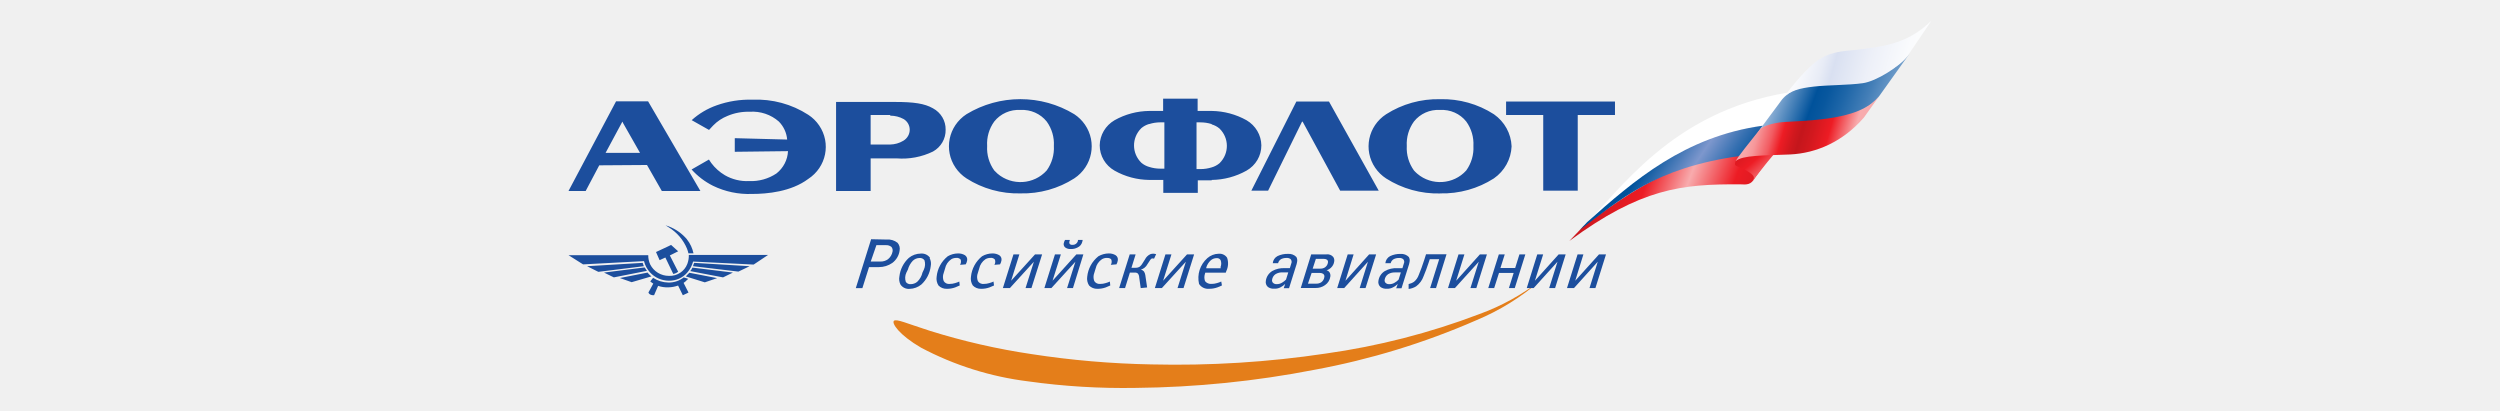
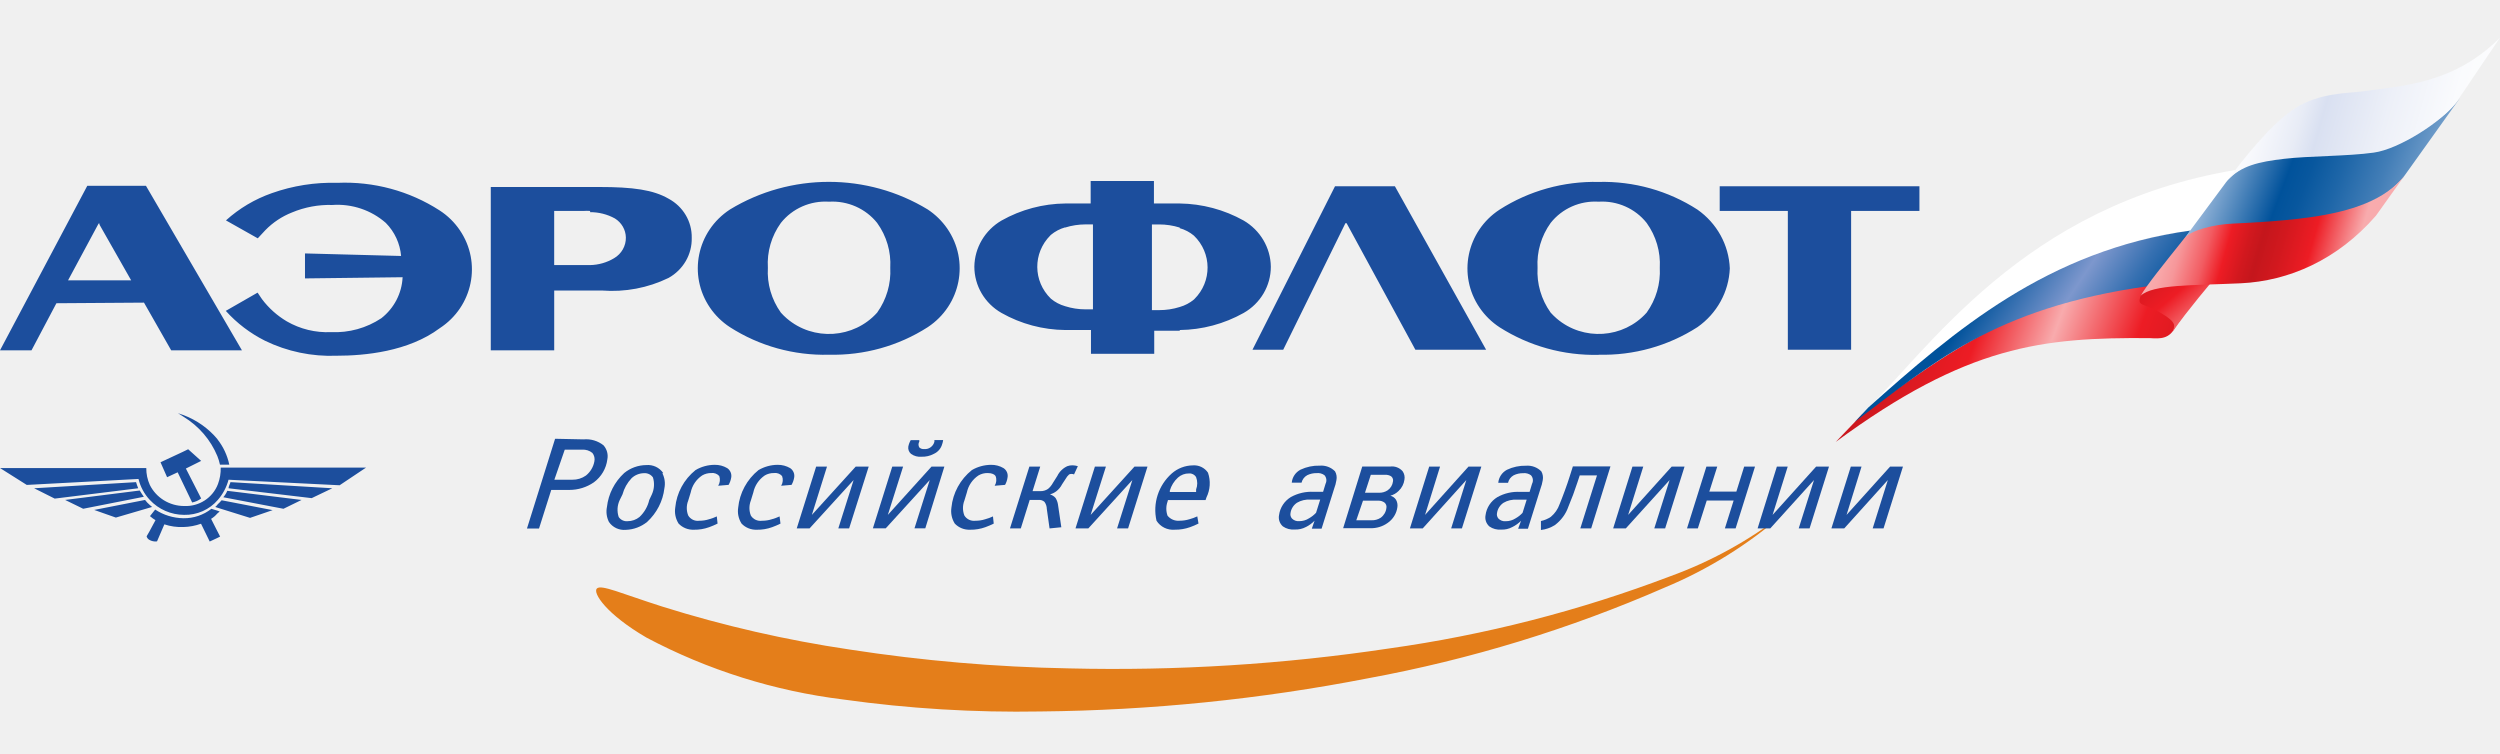
- <svg xmlns="http://www.w3.org/2000/svg" width="365" height="60" viewBox="0 0 365 60" fill="none">
+ <svg xmlns="http://www.w3.org/2000/svg" width="199" height="60" viewBox="0 0 199 60" fill="none">
  <g clip-path="url(#clip0_4088_2916)">
-     <path d="M150.643 51.704C156.421 52.595 162.253 53.097 168.101 53.204C176.615 53.411 185.132 52.881 193.551 51.62C201.215 50.546 208.731 48.617 215.949 45.871C219.192 44.696 222.228 43.024 224.939 40.918C222.14 43.36 218.95 45.341 215.499 46.775C207.949 50.071 200.033 52.494 191.91 53.99C183.32 55.662 174.587 56.547 165.828 56.633C160.576 56.727 155.324 56.408 150.122 55.68C144.641 55.004 139.335 53.337 134.476 50.762C131.241 48.881 130.171 47.191 130.51 46.846C130.85 46.5 132.469 47.25 135.728 48.287C140.598 49.814 145.587 50.956 150.643 51.704Z" fill="#E47E1A" />
-     <path fill-rule="evenodd" clip-rule="evenodd" d="M185.143 27.841L190.094 17.768H190.19L195.665 27.841H201.296L194.035 14.828H189.266L182.696 27.841H185.143ZM107.272 22.162L115.047 22.067C114.99 23.343 114.374 24.532 113.356 25.33C112.18 26.113 110.775 26.503 109.354 26.437C108.118 26.494 106.892 26.195 105.827 25.579C105.058 25.123 104.39 24.525 103.857 23.816L103.504 23.293L100.973 24.745C101.852 25.724 102.913 26.532 104.1 27.126C105.865 27.984 107.823 28.393 109.792 28.316C112.018 28.316 115.499 27.995 118.003 26.125C120.647 24.399 121.362 20.903 119.597 18.316C119.177 17.697 118.635 17.167 118.003 16.756C115.593 15.198 112.738 14.428 109.853 14.553C108.075 14.503 106.305 14.782 104.635 15.376C103.282 15.851 102.041 16.588 100.986 17.543L103.518 18.971L104.127 18.316C104.723 17.706 105.444 17.227 106.242 16.912C107.256 16.487 108.351 16.283 109.453 16.316C111.011 16.206 112.549 16.723 113.711 17.744C114.415 18.456 114.844 19.387 114.927 20.375L107.277 20.173V22.162H107.272ZM210.253 16.054C211.735 15.964 213.165 16.597 214.073 17.744C214.822 18.784 215.191 20.043 215.119 21.315C215.188 22.587 214.819 23.845 214.073 24.886C212.23 26.95 209.024 27.161 206.915 25.357C206.744 25.209 206.583 25.053 206.433 24.886C205.687 23.843 205.319 22.587 205.389 21.315C205.316 20.043 205.685 18.784 206.433 17.744C207.342 16.595 208.772 15.961 210.253 16.054ZM210.253 28.235C213.041 28.307 215.782 27.541 218.114 26.043C219.667 24.958 220.618 23.231 220.693 21.363C220.618 19.497 219.667 17.77 218.114 16.683C215.785 15.18 213.041 14.412 210.253 14.481C207.459 14.419 204.709 15.187 202.371 16.683C199.727 18.408 199.014 21.907 200.777 24.494C201.198 25.112 201.74 25.643 202.371 26.054C204.712 27.546 207.461 28.312 210.253 28.246M167.784 18.113C168.306 17.948 168.852 17.865 169.403 17.862H169.999V24.624H169.403C168.854 24.624 168.308 24.54 167.784 24.373C167.368 24.256 166.981 24.052 166.653 23.777C165.219 22.391 165.203 20.131 166.619 18.727C166.631 18.716 166.642 18.705 166.653 18.694C166.984 18.419 167.368 18.217 167.784 18.098M176.907 26.27C178.693 26.25 180.444 25.781 181.993 24.912C183.338 24.149 184.163 22.743 184.158 21.222C184.138 19.715 183.317 18.327 181.993 17.554C180.444 16.688 178.693 16.221 176.907 16.197H174.853V14.41H169.816V16.197H167.809C166.024 16.214 164.272 16.681 162.723 17.554C161.401 18.327 160.581 19.715 160.558 21.222C160.558 22.743 161.381 24.149 162.723 24.912C164.27 25.788 166.021 26.254 167.809 26.27H169.841V28.162H174.877V26.329H176.91M176.907 18.162C177.323 18.278 177.71 18.483 178.038 18.758C179.472 20.144 179.486 22.406 178.07 23.81C178.059 23.821 178.05 23.83 178.038 23.841C177.708 24.116 177.323 24.318 176.907 24.437C176.377 24.604 175.822 24.688 175.264 24.686H174.693V17.865H175.264C175.822 17.865 176.374 17.948 176.907 18.115M149 16.054C150.479 15.97 151.907 16.602 152.82 17.744C153.571 18.784 153.939 20.043 153.865 21.315C153.935 22.587 153.566 23.845 152.82 24.886C150.963 26.956 147.743 27.163 145.627 25.346C145.461 25.203 145.304 25.049 145.158 24.886C144.411 23.843 144.047 22.584 144.123 21.315C144.042 20.043 144.409 18.784 145.158 17.744C146.07 16.595 147.505 15.961 148.989 16.054M148.989 28.235C151.774 28.303 154.517 27.539 156.848 26.043C159.492 24.294 160.185 20.778 158.398 18.19C157.984 17.592 157.458 17.077 156.848 16.674C152.028 13.743 145.926 13.743 141.106 16.674C138.462 18.401 137.75 21.898 139.512 24.485C139.933 25.104 140.474 25.632 141.106 26.045C143.444 27.544 146.194 28.307 148.989 28.237M129.973 23.125H130.91C132.738 23.268 134.57 22.923 136.214 22.124C137.383 21.475 138.094 20.25 138.062 18.934C138.089 17.638 137.376 16.434 136.214 15.814C134.998 15.112 133.404 14.885 130.69 14.885H122.066V27.887H127.115V23.125H129.975H129.973ZM129.973 16.888C130.663 16.886 131.342 17.057 131.942 17.387C132.475 17.715 132.806 18.283 132.819 18.899C132.833 19.574 132.475 20.206 131.882 20.553C131.302 20.901 130.638 21.09 129.959 21.101H127.113V16.791H129.449C129.622 16.778 129.797 16.778 129.973 16.791V16.886V16.888ZM90.923 17.887L93.441 22.316H88.416L90.849 17.792H90.921V17.887H90.923ZM94.462 24.089L96.627 27.887H102.259L94.619 14.791H89.947L83 27.887H85.507L87.49 24.138L94.462 24.089ZM219.888 16.791H225.312V27.841H230.349V16.791H235.787V14.826H219.888V16.791ZM89.621 40.497L88.184 39.795L94.122 39.045C94.232 39.223 94.329 39.379 94.45 39.544L89.621 40.497ZM105.568 40.497L107.005 39.795L101.092 39.069C101.015 39.256 100.907 39.428 100.775 39.581L105.568 40.499V40.497ZM104.705 40.605L102.904 41.223L100.35 40.426L100.132 40.356C100.215 40.285 100.289 40.206 100.35 40.118C100.46 40.035 100.545 39.916 100.642 39.821L104.705 40.607V40.605ZM109.451 38.866L107.81 39.652L101.191 38.866C101.191 38.712 101.301 38.545 101.348 38.378L109.451 38.866ZM110.033 38.627L112.137 37.221H100.568C100.581 37.667 100.507 38.112 100.35 38.53C99.938 39.623 98.85 40.332 97.661 40.279C96.496 40.277 95.435 39.626 94.925 38.6C94.734 38.175 94.639 37.718 94.644 37.256H83.002L85.131 38.6L94.025 38.125C94.174 38.748 94.484 39.322 94.925 39.793C95.624 40.545 96.611 40.977 97.65 40.983C98.684 41.007 99.675 40.569 100.339 39.793C100.745 39.328 101.036 38.778 101.191 38.186L110.035 38.627H110.033ZM100.303 42.283L100.521 42.712L100.303 42.82L99.693 43.106L99.001 41.689C98.551 41.85 98.079 41.94 97.602 41.951C97.085 41.973 96.57 41.901 96.083 41.738L95.498 43.095C95.282 43.124 95.062 43.078 94.877 42.965C94.774 42.906 94.7 42.807 94.671 42.691L94.877 42.334L95.377 41.406C95.219 41.313 95.073 41.205 94.938 41.084L95.352 40.561C96.017 41.001 96.8 41.24 97.602 41.252C98.412 41.263 99.199 40.996 99.828 40.501L100.291 40.644L100.487 40.715L100.291 40.882C100.154 41.047 99.99 41.188 99.803 41.3L100.303 42.288V42.283ZM100.303 34.961C100.773 35.555 101.096 36.248 101.251 36.985H100.509C100.46 36.754 100.39 36.528 100.303 36.307C99.767 35.011 98.826 33.916 97.614 33.176C97.456 33.082 97.321 32.974 97.164 32.89L97.614 33.044C98.661 33.443 99.588 34.098 100.303 34.95V34.963V34.961ZM98.295 39.997C98.556 39.947 98.803 39.837 99.012 39.676L97.796 37.295L99.012 36.688L97.978 35.76L97.564 35.962L95.777 36.796L96.301 37.986L97.142 37.595L98.297 39.999L98.295 39.997ZM95.107 40.354L94.9 40.175C94.767 40.063 94.648 39.934 94.547 39.795L90.496 40.591L92.222 41.199L95.105 40.354H95.107ZM94.001 38.866C93.936 38.706 93.879 38.543 93.83 38.378L85.716 38.866L87.357 39.689L94.001 38.866ZM131.043 35.449C130.596 35.093 130.025 34.921 129.449 34.974L127.185 34.926L124.946 42.07H125.906L126.879 38.998H128.327C129.024 38.998 129.705 38.785 130.274 38.391C130.868 37.951 131.254 37.293 131.344 36.569C131.425 36.171 131.313 35.757 131.041 35.449H131.043ZM128.561 38.186H127.127L127.954 35.793H129.328C129.629 35.771 129.926 35.865 130.155 36.054C130.306 36.248 130.364 36.495 130.312 36.732C130.231 37.17 129.995 37.568 129.642 37.852C129.328 38.074 128.948 38.193 128.559 38.186H128.561ZM135.886 38.866C135.969 38.464 135.913 38.044 135.728 37.676L135.789 37.652C135.492 37.214 134.973 36.972 134.438 37.02C133.797 37.027 133.179 37.249 132.687 37.652C131.915 38.365 131.427 39.322 131.313 40.354C131.23 40.756 131.286 41.177 131.47 41.544C131.765 41.984 132.286 42.226 132.821 42.176C133.44 42.154 134.035 41.931 134.512 41.544C135.279 40.838 135.767 39.889 135.886 38.866ZM134.973 37.997C135.112 38.444 135.083 38.928 134.888 39.355L134.681 39.795C134.564 40.312 134.294 40.785 133.903 41.153C133.64 41.366 133.309 41.485 132.965 41.487C132.682 41.516 132.405 41.386 132.248 41.153C132.1 40.706 132.129 40.22 132.333 39.795L132.552 39.355C132.68 38.875 132.927 38.433 133.269 38.07C133.532 37.817 133.885 37.672 134.254 37.665C134.537 37.643 134.811 37.768 134.971 37.999L134.973 37.997Z" fill="#1C4E9D" />
-     <path d="M140.119 41.678C139.901 41.786 139.678 41.881 139.449 41.964C139.06 42.105 138.646 42.173 138.233 42.167C137.774 42.184 137.329 42.006 137.016 41.678C136.776 41.297 136.681 40.846 136.749 40.404C136.859 39.236 137.441 38.16 138.368 37.416C138.826 37.146 139.352 37.002 139.887 37C140.238 36.994 140.584 37.084 140.886 37.262C141.135 37.432 141.261 37.731 141.203 38.023C141.169 38.226 141.099 38.42 140.996 38.596L140.168 38.666C140.312 38.433 140.344 38.149 140.254 37.892C140.092 37.711 139.851 37.623 139.609 37.654C139.357 37.652 139.107 37.718 138.891 37.845C138.417 38.164 138.091 38.651 137.979 39.203L137.783 39.845C137.63 40.228 137.63 40.653 137.783 41.036C137.963 41.335 138.307 41.5 138.66 41.452C138.925 41.452 139.188 41.414 139.438 41.333C139.651 41.276 139.858 41.201 140.058 41.106L140.119 41.678ZM145.13 41.678C144.912 41.786 144.69 41.881 144.46 41.964C144.071 42.105 143.658 42.173 143.244 42.167C142.785 42.184 142.342 42.006 142.028 41.678C141.785 41.297 141.69 40.846 141.76 40.404C141.873 39.238 142.455 38.162 143.379 37.416C143.84 37.148 144.364 37.002 144.899 37C145.249 36.994 145.596 37.086 145.897 37.262C146.149 37.432 146.272 37.731 146.214 38.023C146.18 38.224 146.111 38.417 146.007 38.596L145.18 38.666C145.324 38.433 145.351 38.147 145.252 37.892C145.092 37.709 144.849 37.621 144.606 37.654C144.35 37.65 144.096 37.715 143.876 37.845C143.404 38.167 143.078 38.653 142.963 39.203L142.767 39.845C142.617 40.228 142.617 40.653 142.767 41.036C142.949 41.337 143.3 41.502 143.655 41.452C143.921 41.452 144.184 41.414 144.433 41.333C144.647 41.276 144.854 41.201 145.054 41.106L145.126 41.678H145.13ZM150.594 42.059H149.73L150.946 38.213L147.444 42.059H146.421L147.965 37.141H148.829L147.624 40.987L151.115 37.141H152.149L150.591 42.059H150.594Z" fill="#1C4E9D" />
-     <path fill-rule="evenodd" clip-rule="evenodd" d="M158.002 35.342C158.036 35.24 158.061 35.137 158.074 35.031H157.379V35.161C157.334 35.344 157.222 35.507 157.062 35.614C156.921 35.713 156.748 35.76 156.577 35.746C156.431 35.764 156.282 35.715 156.177 35.617C156.091 35.474 156.091 35.295 156.177 35.152V35.033H155.495C155.401 35.196 155.333 35.372 155.3 35.557C155.271 35.77 155.351 35.986 155.518 36.129C155.761 36.303 156.06 36.384 156.356 36.356C156.696 36.367 157.031 36.29 157.33 36.129C157.663 35.98 157.908 35.691 158 35.344L158.002 35.342ZM155.79 42.057H156.653L158.173 37.139H157.15L153.672 40.985L154.888 37.139H154.025L152.48 42.057H153.503L157.008 38.211L155.792 42.057H155.79Z" fill="#1C4E9D" />
-     <path d="M162.103 41.678C161.885 41.786 161.663 41.881 161.433 41.964C161.044 42.105 160.631 42.173 160.217 42.167C159.758 42.184 159.313 42.006 159.001 41.678C158.76 41.297 158.666 40.846 158.733 40.404C158.848 39.236 159.435 38.16 160.363 37.416C160.824 37.148 161.348 37.005 161.883 37C162.234 36.994 162.58 37.084 162.881 37.262C163.135 37.429 163.259 37.731 163.198 38.023C163.169 38.224 163.104 38.417 163.003 38.596L162.175 38.666C162.321 38.433 162.348 38.147 162.247 37.892C162.175 37.773 161.98 37.654 161.615 37.654C161.359 37.65 161.105 37.715 160.885 37.845C160.408 38.164 160.078 38.651 159.961 39.203L159.765 39.845C159.614 40.228 159.614 40.653 159.765 41.036C159.947 41.333 160.291 41.495 160.642 41.452C160.907 41.452 161.17 41.414 161.42 41.333C161.633 41.276 161.842 41.201 162.04 41.106L162.101 41.678H162.103ZM166.544 42.059L166.325 40.51C166.323 40.31 166.26 40.116 166.143 39.951C166.015 39.834 165.842 39.779 165.669 39.797H164.963L164.257 42.059H163.394L164.938 37.141H165.802L165.192 39.095H165.802C166.022 39.104 166.24 39.04 166.422 38.917C166.582 38.785 166.714 38.622 166.811 38.441L167.164 37.883C167.328 37.542 167.607 37.269 167.955 37.108C168.088 37.06 168.227 37.036 168.369 37.038C168.513 37.04 168.657 37.064 168.796 37.108L168.493 37.764C168.369 37.711 168.227 37.711 168.104 37.764C167.989 37.865 167.895 37.986 167.823 38.12L167.542 38.549C167.432 38.767 167.274 38.959 167.079 39.108C166.928 39.22 166.759 39.304 166.58 39.359C166.75 39.405 166.903 39.5 167.018 39.634C167.119 39.793 167.187 39.971 167.214 40.158L167.481 41.969L166.544 42.063V42.059ZM172.796 42.059H171.919L173.135 38.213L169.633 42.059H168.61L170.154 37.141H171.031L169.815 40.987L173.306 37.141H174.34L172.796 42.059Z" fill="#1C4E9D" />
-     <path fill-rule="evenodd" clip-rule="evenodd" d="M175.934 41.044C175.807 40.685 175.807 40.296 175.934 39.937L175.97 39.805H178.963L179.035 39.592C179.336 38.978 179.379 38.271 179.156 37.627C178.891 37.228 178.423 37.004 177.94 37.044C177.324 37.054 176.733 37.283 176.274 37.686C175.209 38.634 174.743 40.071 175.058 41.449C175.366 41.939 175.932 42.216 176.517 42.164C176.93 42.17 177.344 42.1 177.733 41.961C177.962 41.88 178.185 41.783 178.401 41.675L178.304 41.103C178.106 41.198 177.897 41.273 177.684 41.33C177.432 41.407 177.169 41.449 176.906 41.449C176.53 41.488 176.164 41.334 175.932 41.044H175.934ZM178.21 38.96V39.162H176.117V39.055C176.231 38.659 176.454 38.3 176.762 38.018C177.002 37.8 177.322 37.679 177.65 37.686C177.879 37.668 178.1 37.785 178.21 37.983C178.331 38.298 178.331 38.645 178.21 38.96ZM186.958 41.948C187.212 41.82 187.441 41.651 187.639 41.449L187.421 42.08H188.199L189.197 38.901C189.28 38.681 189.343 38.454 189.379 38.221C189.428 37.981 189.39 37.732 189.269 37.519C188.954 37.195 188.506 37.03 188.052 37.066C187.522 37.05 186.999 37.16 186.519 37.387C186.124 37.596 185.862 37.985 185.824 38.423H186.602C186.661 38.172 186.823 37.955 187.052 37.827C187.286 37.712 187.545 37.655 187.807 37.66C188.028 37.635 188.25 37.695 188.428 37.827C188.594 38.016 188.626 38.285 188.514 38.507L188.318 39.149H187.576C186.94 39.114 186.306 39.259 185.75 39.567C185.236 39.882 184.892 40.406 184.813 40.995C184.744 41.328 184.86 41.673 185.116 41.9C185.388 42.089 185.721 42.179 186.054 42.15C186.366 42.166 186.679 42.095 186.953 41.948H186.958ZM187.309 39.77H188.087L187.758 40.817C187.594 40.991 187.407 41.138 187.198 41.257C186.967 41.407 186.697 41.486 186.421 41.484C186.203 41.506 185.986 41.426 185.836 41.27C185.732 41.147 185.692 40.984 185.726 40.83C185.773 40.502 185.959 40.21 186.236 40.02C186.557 39.831 186.931 39.743 187.306 39.77H187.309ZM191.434 37.138H193.649C194.024 37.085 194.4 37.226 194.647 37.508C194.786 37.706 194.838 37.95 194.793 38.185C194.746 38.526 194.584 38.841 194.33 39.079C194.15 39.259 193.923 39.391 193.673 39.459C193.86 39.506 194.021 39.62 194.123 39.781C194.224 39.959 194.262 40.163 194.233 40.364C194.168 40.874 193.885 41.332 193.455 41.627C193.055 41.915 192.565 42.06 192.068 42.045H189.914L191.434 37.14V37.138ZM190.96 41.413H192.176C192.435 41.424 192.691 41.352 192.906 41.211C193.16 41.026 193.325 40.744 193.357 40.436C193.39 40.278 193.334 40.115 193.21 40.007C193.066 39.902 192.891 39.847 192.711 39.853H191.495L190.96 41.413ZM192.747 39.222H191.652L192.116 37.794H193.26C193.426 37.785 193.593 37.827 193.734 37.913C193.86 38.012 193.916 38.175 193.88 38.328C193.846 38.61 193.691 38.865 193.455 39.03C193.248 39.167 192.998 39.235 192.749 39.222H192.747Z" fill="#1C4E9D" />
-     <path d="M199.365 42.058H198.513L199.718 38.212L196.252 42.058H195.23L196.764 37.141H197.628L196.435 40.987L199.892 37.141H200.915L199.37 42.058H199.365Z" fill="#1C4E9D" />
-     <path fill-rule="evenodd" clip-rule="evenodd" d="M203.381 41.953C203.639 41.826 203.874 41.656 204.075 41.454L203.844 42.086H204.622L205.62 38.906C205.704 38.686 205.764 38.459 205.802 38.226C205.849 37.986 205.811 37.738 205.692 37.524C205.377 37.203 204.93 37.036 204.476 37.071C203.95 37.058 203.429 37.168 202.957 37.392C202.563 37.601 202.302 37.991 202.262 38.429H203.04C203.096 38.176 203.26 37.96 203.489 37.832C203.723 37.718 203.981 37.661 204.245 37.665C204.464 37.641 204.687 37.7 204.865 37.832C205.033 38.019 205.067 38.29 204.95 38.512L204.755 39.155H204.013C203.376 39.117 202.742 39.263 202.188 39.573C201.672 39.887 201.328 40.411 201.25 41.001C201.182 41.333 201.297 41.678 201.554 41.905C201.825 42.096 202.158 42.184 202.491 42.156C202.801 42.171 203.107 42.101 203.379 41.953H203.381ZM203.745 39.775H204.523L204.195 40.822C204.033 40.998 203.844 41.146 203.635 41.263C203.403 41.412 203.134 41.491 202.857 41.489C202.639 41.511 202.423 41.432 202.273 41.276C202.17 41.153 202.129 40.99 202.162 40.836C202.209 40.508 202.397 40.215 202.672 40.026C202.994 39.835 203.367 39.749 203.743 39.775H203.745Z" fill="#1C4E9D" />
-     <path d="M209.657 42.058H208.794L210.12 37.844H208.747L208.565 38.392C208.354 39.044 208.113 39.688 207.847 40.32C207.645 40.912 207.263 41.431 206.753 41.807C206.423 42.012 206.047 42.142 205.658 42.188V41.473C205.941 41.413 206.211 41.301 206.449 41.138C206.768 40.872 207.007 40.527 207.142 40.137C207.349 39.649 207.751 38.566 207.944 37.935L208.201 37.125H211.193L209.66 42.054L209.657 42.058ZM215.546 42.058H214.682L215.899 38.212L212.418 42.058H211.408L212.943 37.14H213.805L212.601 40.986L216.067 37.14H217.09L215.546 42.058ZM221.153 42.058H220.301L220.996 39.845H218.855L218.149 42.058H217.286L218.83 37.14H219.694L219.062 39.13H221.215L221.836 37.14H222.7L221.155 42.058H221.153ZM227.041 42.058H226.178L227.394 38.212L223.916 42.058H222.906L224.44 37.14H225.303L224.098 40.986L227.564 37.14H228.588L227.043 42.058H227.041ZM232.929 42.058H232.066L233.271 38.212L229.804 42.058H228.781L230.326 37.14H231.178L229.986 40.986L233.453 37.14H234.476L232.931 42.058H232.929Z" fill="#1C4E9D" />
-     <path d="M258.784 22.444C246.763 22.545 241.331 25.524 231.201 33.007L229.123 35.179C239.562 27.495 245.556 26.844 254.146 26.915C254.944 26.965 255.707 27.009 256.19 25.968L258.784 22.441V22.444Z" fill="url(#paint0_linear_4088_2916)" />
-     <path d="M261.001 13.523C243.948 16.327 236.418 28.006 231.198 32.998C241.387 23.484 249.888 19.196 257.357 18.358C258.02 17.473 260.304 14.516 261.001 13.523Z" fill="url(#paint1_linear_4088_2916)" />
-     <path d="M257.348 18.355C245.986 19.929 238.558 26.338 231.709 32.446C231.518 32.64 230.826 33.412 230.623 33.595C236.592 29.124 241.603 24.49 254.054 22.771C254.675 22.061 256.489 19.647 257.346 18.355H257.348Z" fill="url(#paint2_linear_4088_2916)" />
-     <path d="M257.585 22.043C255.604 22.043 253.597 22.996 253.404 23.539C253.075 24.441 253.59 24.058 255.081 24.956C256.342 25.711 256.076 25.982 255.963 26.369C257.111 24.712 259.182 22.287 259.182 22.287C258.678 22.116 258.132 22.043 257.585 22.043Z" fill="url(#paint3_linear_4088_2916)" />
-     <path d="M278.799 7.832C275.318 12.479 267.386 12.072 264.92 12.404C262.602 12.719 261.123 13.309 260.197 14.503L256.93 18.908C257.642 18.266 259.792 17.949 262.115 17.89H262.74C263.052 17.879 263.398 17.863 263.763 17.85C267.065 17.72 271.649 17.254 274.307 14.11L278.315 8.501L278.799 7.834V7.832Z" fill="url(#paint4_linear_4088_2916)" />
-     <path d="M282 3C278.324 6.67 274.309 6.822 270.902 7.291C269.882 7.425 267.584 7.392 265.667 8.628C263.756 9.858 261.462 12.796 260.329 14.338C261.384 13.2 262.78 12.879 264.815 12.642C266.872 12.404 269.837 12.444 271.946 12.149C273.956 11.88 277.398 9.676 278.54 8.124L281.997 3H282Z" fill="url(#paint5_linear_4088_2916)" />
-     <path d="M274.439 13.932C272.899 15.93 270.151 16.832 266.853 17.3C264.347 17.648 261.498 17.754 260.68 17.802C259.272 17.862 257.411 18.315 256.896 18.942C255.315 20.922 253.816 22.768 253.404 23.536C254.369 22.627 257.525 22.729 261.367 22.55C265.182 22.37 269.063 20.695 272.126 17.168L274.437 13.93L274.439 13.932Z" fill="url(#paint6_linear_4088_2916)" />
+     <path d="M67.643 51.704C73.421 52.595 79.253 53.097 85.101 53.204C93.615 53.411 102.132 52.881 110.551 51.62C118.215 50.546 125.731 48.617 132.949 45.871C136.192 44.696 139.228 43.024 141.939 40.918C139.14 43.36 135.95 45.341 132.499 46.775C124.949 50.071 117.033 52.494 108.91 53.99C100.32 55.662 91.588 56.547 82.828 56.633C77.576 56.727 72.324 56.408 67.122 55.68C61.641 55.004 56.335 53.337 51.476 50.762C48.241 48.881 47.171 47.191 47.51 46.846C47.85 46.5 49.468 47.25 52.728 48.287C57.598 49.814 62.587 50.956 67.643 51.704Z" fill="#E47E1A" />
+     <path fill-rule="evenodd" clip-rule="evenodd" d="M102.143 27.841L107.094 17.768H107.19L112.665 27.841H118.296L111.035 14.828H106.266L99.696 27.841H102.143ZM24.272 22.162L32.047 22.067C31.99 23.343 31.374 24.532 30.356 25.33C29.18 26.113 27.775 26.503 26.354 26.437C25.117 26.494 23.892 26.195 22.827 25.579C22.058 25.123 21.39 24.525 20.857 23.816L20.504 23.293L17.973 24.745C18.852 25.724 19.913 26.532 21.1 27.126C22.865 27.984 24.823 28.393 26.793 28.316C29.018 28.316 32.498 27.995 35.003 26.125C37.647 24.399 38.362 20.903 36.597 18.316C36.177 17.697 35.635 17.167 35.003 16.756C32.593 15.198 29.738 14.428 26.853 14.553C25.075 14.503 23.305 14.782 21.635 15.376C20.282 15.851 19.041 16.588 17.986 17.543L20.518 18.971L21.127 18.316C21.723 17.706 22.444 17.227 23.242 16.912C24.256 16.487 25.351 16.283 26.453 16.316C28.011 16.206 29.549 16.723 30.711 17.744C31.415 18.456 31.844 19.387 31.927 20.375L24.277 20.173V22.162H24.272ZM127.253 16.054C128.735 15.964 130.165 16.597 131.073 17.744C131.822 18.784 132.191 20.043 132.119 21.315C132.188 22.587 131.819 23.845 131.073 24.886C129.23 26.95 126.024 27.161 123.915 25.357C123.744 25.209 123.583 25.053 123.433 24.886C122.687 23.843 122.319 22.587 122.389 21.315C122.316 20.043 122.685 18.784 123.433 17.744C124.342 16.595 125.772 15.961 127.253 16.054ZM127.253 28.235C130.041 28.307 132.782 27.541 135.114 26.043C136.667 24.958 137.618 23.231 137.693 21.363C137.618 19.497 136.667 17.77 135.114 16.683C132.785 15.18 130.041 14.412 127.253 14.481C124.459 14.419 121.709 15.187 119.371 16.683C116.727 18.408 116.014 21.907 117.777 24.494C118.198 25.112 118.74 25.643 119.371 26.054C121.712 27.546 124.461 28.312 127.253 28.246M84.784 18.113C85.306 17.948 85.852 17.865 86.403 17.862H86.999V24.624H86.403C85.854 24.624 85.308 24.54 84.784 24.373C84.368 24.256 83.981 24.052 83.653 23.777C82.219 22.391 82.203 20.131 83.62 18.727C83.631 18.716 83.642 18.705 83.653 18.694C83.984 18.419 84.368 18.217 84.784 18.098M93.907 26.27C95.693 26.25 97.444 25.781 98.993 24.912C100.338 24.149 101.163 22.743 101.158 21.222C101.138 19.715 100.317 18.327 98.993 17.554C97.444 16.688 95.693 16.221 93.907 16.197H91.853V14.41H86.817V16.197H84.809C83.024 16.214 81.272 16.681 79.723 17.554C78.401 18.327 77.581 19.715 77.558 21.222C77.558 22.743 78.381 24.149 79.723 24.912C81.27 25.788 83.021 26.254 84.809 26.27H86.841V28.162H91.877V26.329H93.91M93.907 18.162C94.323 18.278 94.71 18.483 95.038 18.758C96.472 20.144 96.486 22.406 95.07 23.81C95.059 23.821 95.05 23.83 95.038 23.841C94.708 24.116 94.323 24.318 93.907 24.437C93.377 24.604 92.822 24.688 92.264 24.686H91.693V17.865H92.264C92.822 17.865 93.374 17.948 93.907 18.115M66 16.054C67.479 15.97 68.907 16.602 69.82 17.744C70.571 18.784 70.939 20.043 70.865 21.315C70.935 22.587 70.566 23.845 69.82 24.886C67.963 26.956 64.743 27.163 62.627 25.346C62.461 25.203 62.304 25.049 62.158 24.886C61.411 23.843 61.047 22.584 61.123 21.315C61.042 20.043 61.409 18.784 62.158 17.744C63.07 16.595 64.505 15.961 65.989 16.054M65.989 28.235C68.774 28.303 71.517 27.539 73.849 26.043C76.492 24.294 77.185 20.778 75.398 18.19C74.984 17.592 74.458 17.077 73.849 16.674C69.028 13.743 62.926 13.743 58.106 16.674C55.462 18.401 54.749 21.898 56.512 24.485C56.933 25.104 57.474 25.632 58.106 26.045C60.444 27.544 63.194 28.307 65.989 28.237M46.973 23.125H47.91C49.738 23.268 51.571 22.923 53.214 22.124C54.383 21.475 55.093 20.25 55.062 18.934C55.089 17.638 54.376 16.434 53.214 15.814C51.998 15.112 50.404 14.885 47.69 14.885H39.066V27.887H44.115V23.125H46.975H46.973ZM46.973 16.888C47.663 16.886 48.342 17.057 48.942 17.387C49.475 17.715 49.806 18.283 49.819 18.899C49.833 19.574 49.475 20.206 48.882 20.553C48.302 20.901 47.638 21.09 46.959 21.101H44.113V16.791H46.449C46.622 16.778 46.797 16.778 46.973 16.791V16.886V16.888ZM7.923 17.887L10.441 22.316H5.416L7.849 17.792H7.921V17.887H7.923ZM11.462 24.089L13.627 27.887H19.259L11.619 14.791H6.947L0 27.887H2.507L4.49 24.138L11.462 24.089ZM136.888 16.791H142.312V27.841H147.349V16.791H152.787V14.826H136.888V16.791ZM6.621 40.497L5.184 39.795L11.122 39.045C11.232 39.223 11.329 39.379 11.45 39.544L6.621 40.497ZM22.568 40.497L24.005 39.795L18.092 39.069C18.015 39.256 17.907 39.428 17.775 39.581L22.568 40.499V40.497ZM21.705 40.605L19.904 41.223L17.35 40.426L17.132 40.356C17.215 40.285 17.289 40.206 17.35 40.118C17.46 40.035 17.545 39.916 17.642 39.821L21.705 40.607V40.605ZM26.451 38.866L24.809 39.652L18.191 38.866C18.191 38.712 18.301 38.545 18.348 38.378L26.451 38.866ZM27.033 38.627L29.137 37.221H17.568C17.581 37.667 17.507 38.112 17.35 38.53C16.938 39.623 15.85 40.332 14.661 40.279C13.496 40.277 12.435 39.626 11.925 38.6C11.734 38.175 11.639 37.718 11.644 37.256H0.002L2.131 38.6L11.025 38.125C11.174 38.748 11.484 39.322 11.925 39.793C12.624 40.545 13.611 40.977 14.65 40.983C15.684 41.007 16.675 40.569 17.339 39.793C17.745 39.328 18.036 38.778 18.191 38.186L27.035 38.627H27.033ZM17.303 42.283L17.521 42.712L17.303 42.82L16.693 43.106L16.001 41.689C15.551 41.85 15.079 41.94 14.602 41.951C14.085 41.973 13.57 41.901 13.083 41.738L12.498 43.095C12.282 43.124 12.062 43.078 11.877 42.965C11.774 42.906 11.7 42.807 11.671 42.691L11.877 42.334L12.377 41.406C12.219 41.313 12.073 41.205 11.938 41.084L12.352 40.561C13.017 41.001 13.8 41.24 14.602 41.252C15.412 41.263 16.199 40.996 16.828 40.501L17.291 40.644L17.487 40.715L17.291 40.882C17.154 41.047 16.99 41.188 16.803 41.3L17.303 42.288V42.283ZM17.303 34.961C17.773 35.555 18.096 36.248 18.251 36.985H17.509C17.46 36.754 17.39 36.528 17.303 36.307C16.767 35.011 15.825 33.916 14.614 33.176C14.456 33.082 14.321 32.974 14.164 32.89L14.614 33.044C15.661 33.443 16.588 34.098 17.303 34.95V34.963V34.961ZM15.295 39.997C15.556 39.947 15.803 39.837 16.012 39.676L14.796 37.295L16.012 36.688L14.978 35.76L14.564 35.962L12.777 36.796L13.301 37.986L14.142 37.595L15.297 39.999L15.295 39.997ZM12.107 40.354L11.9 40.175C11.767 40.063 11.648 39.934 11.547 39.795L7.496 40.591L9.222 41.199L12.105 40.354H12.107ZM11.001 38.866C10.935 38.706 10.879 38.543 10.83 38.378L2.716 38.866L4.357 39.689L11.001 38.866ZM48.043 35.449C47.596 35.093 47.025 34.921 46.449 34.974L44.185 34.926L41.946 42.07H42.906L43.879 38.998H45.327C46.024 38.998 46.705 38.785 47.274 38.391C47.868 37.951 48.254 37.293 48.344 36.569C48.425 36.171 48.313 35.757 48.041 35.449H48.043ZM45.561 38.186H44.127L44.954 35.793H46.328C46.629 35.771 46.926 35.865 47.155 36.054C47.306 36.248 47.364 36.495 47.312 36.732C47.231 37.17 46.995 37.568 46.642 37.852C46.328 38.074 45.948 38.193 45.559 38.186H45.561ZM52.886 38.866C52.969 38.464 52.913 38.044 52.728 37.676L52.789 37.652C52.492 37.214 51.973 36.972 51.438 37.02C50.797 37.027 50.179 37.249 49.687 37.652C48.915 38.365 48.428 39.322 48.313 40.354C48.23 40.756 48.286 41.177 48.47 41.544C48.765 41.984 49.286 42.226 49.821 42.176C50.44 42.154 51.035 41.931 51.512 41.544C52.279 40.838 52.767 39.889 52.886 38.866ZM51.973 37.997C52.112 38.444 52.083 38.928 51.888 39.355L51.681 39.795C51.564 40.312 51.294 40.785 50.903 41.153C50.64 41.366 50.309 41.485 49.965 41.487C49.682 41.516 49.406 41.386 49.248 41.153C49.1 40.706 49.129 40.22 49.334 39.795L49.551 39.355C49.68 38.875 49.927 38.433 50.269 38.07C50.532 37.817 50.885 37.672 51.254 37.665C51.537 37.643 51.811 37.768 51.971 37.999L51.973 37.997Z" fill="#1C4E9D" />
+     <path d="M57.119 41.678C56.901 41.786 56.678 41.881 56.449 41.964C56.06 42.105 55.646 42.173 55.233 42.167C54.774 42.184 54.329 42.006 54.016 41.678C53.776 41.297 53.681 40.846 53.749 40.404C53.859 39.236 54.441 38.16 55.367 37.416C55.826 37.146 56.352 37.002 56.887 37C57.238 36.994 57.584 37.084 57.886 37.262C58.135 37.432 58.261 37.731 58.203 38.023C58.169 38.226 58.099 38.42 57.996 38.596L57.168 38.666C57.312 38.433 57.344 38.149 57.254 37.892C57.092 37.711 56.851 37.623 56.609 37.654C56.357 37.652 56.107 37.718 55.891 37.845C55.417 38.164 55.091 38.651 54.979 39.203L54.783 39.845C54.63 40.228 54.63 40.653 54.783 41.036C54.963 41.335 55.307 41.5 55.66 41.452C55.925 41.452 56.188 41.414 56.438 41.333C56.651 41.276 56.858 41.201 57.058 41.106L57.119 41.678ZM62.13 41.678C61.912 41.786 61.69 41.881 61.46 41.964C61.071 42.105 60.658 42.173 60.244 42.167C59.785 42.184 59.342 42.006 59.028 41.678C58.785 41.297 58.691 40.846 58.76 40.404C58.873 39.238 59.455 38.162 60.379 37.416C60.84 37.148 61.364 37.002 61.899 37C62.249 36.994 62.596 37.086 62.897 37.262C63.149 37.432 63.272 37.731 63.214 38.023C63.18 38.224 63.111 38.417 63.007 38.596L62.18 38.666C62.324 38.433 62.351 38.147 62.252 37.892C62.092 37.709 61.849 37.621 61.606 37.654C61.35 37.65 61.096 37.715 60.876 37.845C60.404 38.167 60.078 38.653 59.963 39.203L59.767 39.845C59.617 40.228 59.617 40.653 59.767 41.036C59.95 41.337 60.3 41.502 60.655 41.452C60.921 41.452 61.184 41.414 61.433 41.333C61.647 41.276 61.854 41.201 62.054 41.106L62.126 41.678H62.13ZM67.594 42.059H66.73L67.947 38.213L64.444 42.059H63.421L64.965 37.141H65.829L64.624 40.987L68.115 37.141H69.149L67.591 42.059H67.594Z" fill="#1C4E9D" />
+     <path fill-rule="evenodd" clip-rule="evenodd" d="M75.002 35.342C75.036 35.24 75.061 35.137 75.074 35.031H74.379V35.161C74.334 35.344 74.222 35.507 74.062 35.614C73.921 35.713 73.748 35.76 73.577 35.746C73.431 35.764 73.282 35.715 73.177 35.617C73.091 35.474 73.091 35.295 73.177 35.152V35.033H72.495C72.401 35.196 72.334 35.372 72.3 35.557C72.27 35.77 72.352 35.986 72.518 36.129C72.761 36.303 73.06 36.384 73.356 36.356C73.696 36.367 74.031 36.29 74.33 36.129C74.663 35.98 74.908 35.691 75 35.344L75.002 35.342ZM72.79 42.057H73.653L75.173 37.139H74.15L70.672 40.985L71.888 37.139H71.025L69.481 42.057H70.503L74.008 38.211L72.792 42.057H72.79Z" fill="#1C4E9D" />
+     <path d="M79.103 41.678C78.885 41.786 78.663 41.881 78.433 41.964C78.044 42.105 77.631 42.173 77.217 42.167C76.758 42.184 76.313 42.006 76.001 41.678C75.76 41.297 75.666 40.846 75.733 40.404C75.848 39.236 76.435 38.16 77.363 37.416C77.824 37.148 78.348 37.005 78.883 37C79.234 36.994 79.58 37.084 79.881 37.262C80.135 37.429 80.259 37.731 80.198 38.023C80.169 38.224 80.104 38.417 80.003 38.596L79.175 38.666C79.321 38.433 79.348 38.147 79.247 37.892C79.175 37.773 78.98 37.654 78.615 37.654C78.359 37.65 78.105 37.715 77.885 37.845C77.408 38.164 77.078 38.651 76.961 39.203L76.765 39.845C76.615 40.228 76.615 40.653 76.765 41.036C76.947 41.333 77.291 41.495 77.642 41.452C77.907 41.452 78.17 41.414 78.42 41.333C78.633 41.276 78.843 41.201 79.04 41.106L79.101 41.678H79.103ZM83.544 42.059L83.326 40.51C83.323 40.31 83.26 40.116 83.143 39.951C83.015 39.834 82.842 39.779 82.669 39.797H81.963L81.257 42.059H80.394L81.938 37.141H82.802L82.192 39.095H82.802C83.022 39.104 83.24 39.04 83.422 38.917C83.582 38.785 83.714 38.622 83.811 38.441L84.164 37.883C84.328 37.542 84.607 37.269 84.956 37.108C85.088 37.06 85.228 37.036 85.369 37.038C85.513 37.04 85.657 37.064 85.796 37.108L85.493 37.764C85.369 37.711 85.228 37.711 85.104 37.764C84.989 37.865 84.895 37.986 84.823 38.12L84.542 38.549C84.432 38.767 84.274 38.959 84.079 39.108C83.928 39.22 83.759 39.304 83.58 39.359C83.751 39.405 83.903 39.5 84.018 39.634C84.119 39.793 84.187 39.971 84.214 40.158L84.481 41.969L83.544 42.063V42.059ZM89.796 42.059H88.919L90.135 38.213L86.633 42.059H85.61L87.154 37.141H88.031L86.815 40.987L90.306 37.141H91.341L89.796 42.059Z" fill="#1C4E9D" />
+     <path fill-rule="evenodd" clip-rule="evenodd" d="M92.934 41.044C92.807 40.685 92.807 40.296 92.934 39.937L92.97 39.805H95.963L96.035 39.592C96.336 38.978 96.379 38.271 96.156 37.627C95.891 37.228 95.424 37.004 94.94 37.044C94.324 37.054 93.733 37.283 93.274 37.686C92.209 38.634 91.743 40.071 92.058 41.449C92.366 41.939 92.932 42.216 93.517 42.164C93.93 42.17 94.344 42.1 94.733 41.961C94.962 41.88 95.185 41.783 95.401 41.675L95.304 41.103C95.106 41.198 94.897 41.273 94.684 41.33C94.432 41.407 94.169 41.449 93.906 41.449C93.53 41.488 93.164 41.334 92.932 41.044H92.934ZM95.21 38.96V39.162H93.117V39.055C93.231 38.659 93.454 38.3 93.762 38.018C94.002 37.8 94.322 37.679 94.65 37.686C94.879 37.668 95.1 37.785 95.21 37.983C95.331 38.298 95.331 38.645 95.21 38.96ZM103.958 41.948C104.212 41.82 104.441 41.651 104.639 41.449L104.421 42.08H105.199L106.197 38.901C106.28 38.681 106.343 38.454 106.379 38.221C106.428 37.981 106.39 37.732 106.269 37.519C105.954 37.195 105.506 37.03 105.052 37.066C104.522 37.05 103.999 37.16 103.519 37.387C103.124 37.596 102.862 37.985 102.824 38.423H103.602C103.661 38.172 103.823 37.955 104.052 37.827C104.286 37.712 104.545 37.655 104.807 37.66C105.028 37.635 105.25 37.695 105.428 37.827C105.594 38.016 105.626 38.285 105.514 38.507L105.318 39.149H104.576C103.94 39.114 103.306 39.259 102.75 39.567C102.236 39.882 101.892 40.406 101.813 40.995C101.744 41.328 101.86 41.673 102.116 41.9C102.388 42.089 102.721 42.179 103.054 42.15C103.366 42.166 103.679 42.095 103.953 41.948H103.958ZM104.309 39.77H105.087L104.758 40.817C104.594 40.991 104.407 41.138 104.198 41.257C103.967 41.407 103.697 41.486 103.421 41.484C103.203 41.506 102.986 41.426 102.836 41.27C102.732 41.147 102.692 40.984 102.726 40.83C102.773 40.502 102.959 40.21 103.236 40.02C103.557 39.831 103.931 39.743 104.306 39.77H104.309ZM108.434 37.138H110.649C111.024 37.085 111.4 37.226 111.647 37.508C111.786 37.706 111.838 37.95 111.793 38.185C111.746 38.526 111.584 38.841 111.33 39.079C111.15 39.259 110.923 39.391 110.673 39.459C110.86 39.506 111.021 39.62 111.123 39.781C111.224 39.959 111.262 40.163 111.233 40.364C111.168 40.874 110.885 41.332 110.455 41.627C110.055 41.915 109.565 42.06 109.068 42.045H106.914L108.434 37.14V37.138ZM107.96 41.413H109.176C109.435 41.424 109.691 41.352 109.906 41.211C110.16 41.026 110.325 40.744 110.357 40.436C110.39 40.278 110.334 40.115 110.21 40.007C110.066 39.902 109.891 39.847 109.711 39.853H108.495L107.96 41.413ZM109.747 39.222H108.652L109.116 37.794H110.26C110.426 37.785 110.593 37.827 110.734 37.913C110.86 38.012 110.916 38.175 110.88 38.328C110.846 38.61 110.691 38.865 110.455 39.03C110.248 39.167 109.998 39.235 109.749 39.222H109.747Z" fill="#1C4E9D" />
+     <path d="M116.365 42.058H115.513L116.718 38.212L113.252 42.058H112.23L113.764 37.141H114.628L113.435 40.987L116.892 37.141H117.915L116.37 42.058H116.365Z" fill="#1C4E9D" />
+     <path fill-rule="evenodd" clip-rule="evenodd" d="M120.381 41.953C120.639 41.826 120.874 41.656 121.075 41.454L120.844 42.086H121.622L122.62 38.906C122.704 38.686 122.764 38.459 122.802 38.226C122.849 37.986 122.811 37.738 122.692 37.524C122.377 37.203 121.93 37.036 121.476 37.071C120.95 37.058 120.429 37.168 119.957 37.392C119.563 37.601 119.302 37.991 119.262 38.429H120.04C120.096 38.176 120.26 37.96 120.489 37.832C120.723 37.718 120.981 37.661 121.245 37.665C121.464 37.641 121.687 37.7 121.865 37.832C122.033 38.019 122.067 38.29 121.95 38.512L121.755 39.155H121.013C120.376 39.117 119.742 39.263 119.188 39.573C118.672 39.887 118.328 40.411 118.25 41.001C118.182 41.333 118.297 41.678 118.554 41.905C118.825 42.096 119.158 42.184 119.491 42.156C119.801 42.171 120.107 42.101 120.379 41.953H120.381ZM120.745 39.775H121.523L121.195 40.822C121.033 40.998 120.844 41.146 120.635 41.263C120.403 41.412 120.134 41.491 119.857 41.489C119.639 41.511 119.423 41.432 119.273 41.276C119.17 41.153 119.129 40.99 119.162 40.836C119.209 40.508 119.397 40.215 119.672 40.026C119.994 39.835 120.367 39.749 120.743 39.775H120.745Z" fill="#1C4E9D" />
+     <path d="M126.657 42.058H125.794L127.12 37.844H125.747L125.565 38.392C125.354 39.044 125.113 39.688 124.847 40.32C124.645 40.912 124.263 41.431 123.753 41.807C123.423 42.012 123.047 42.142 122.658 42.188V41.473C122.941 41.413 123.211 41.301 123.449 41.138C123.768 40.872 124.007 40.527 124.142 40.137C124.349 39.649 124.751 38.566 124.944 37.935L125.201 37.125H128.193L126.66 42.054L126.657 42.058ZM132.546 42.058H131.682L132.899 38.212L129.418 42.058H128.408L129.943 37.14H130.805L129.601 40.986L133.067 37.14H134.09L132.546 42.058ZM138.153 42.058H137.301L137.996 39.845H135.855L135.149 42.058H134.286L135.83 37.14H136.694L136.062 39.13H138.215L138.836 37.14H139.7L138.155 42.058H138.153ZM144.041 42.058H143.178L144.394 38.212L140.916 42.058H139.906L141.44 37.14H142.303L141.098 40.986L144.564 37.14H145.588L144.043 42.058H144.041ZM149.929 42.058H149.066L150.271 38.212L146.804 42.058H145.781L147.326 37.14H148.178L146.986 40.986L150.453 37.14H151.476L149.931 42.058H149.929Z" fill="#1C4E9D" />
+     <path d="M175.784 22.444C163.763 22.545 158.331 25.524 148.201 33.007L146.123 35.179C156.562 27.495 162.556 26.844 171.146 26.915C171.944 26.965 172.707 27.009 173.19 25.968L175.784 22.441V22.444Z" fill="url(#paint0_linear_4088_2916)" />
+     <path d="M178.001 13.523C160.948 16.327 153.418 28.006 148.198 32.998C158.387 23.484 166.888 19.196 174.357 18.358C175.02 17.473 177.304 14.516 178.001 13.523Z" fill="url(#paint1_linear_4088_2916)" />
+     <path d="M174.348 18.355C162.986 19.929 155.558 26.338 148.709 32.446C148.518 32.64 147.826 33.412 147.623 33.595C153.592 29.124 158.603 24.49 171.054 22.771C171.675 22.061 173.489 19.647 174.346 18.355H174.348Z" fill="url(#paint2_linear_4088_2916)" />
+     <path d="M174.585 22.043C172.604 22.043 170.597 22.996 170.404 23.539C170.075 24.441 170.59 24.058 172.081 24.956C173.342 25.711 173.076 25.982 172.963 26.369C174.111 24.712 176.182 22.287 176.182 22.287C175.678 22.116 175.132 22.043 174.585 22.043Z" fill="url(#paint3_linear_4088_2916)" />
+     <path d="M195.799 7.832C192.318 12.479 184.386 12.072 181.92 12.404C179.602 12.719 178.123 13.309 177.197 14.503L173.93 18.908C174.642 18.266 176.792 17.949 179.115 17.89H179.74C180.052 17.879 180.398 17.863 180.763 17.85C184.065 17.72 188.649 17.254 191.307 14.11L195.315 8.501L195.799 7.834V7.832Z" fill="url(#paint4_linear_4088_2916)" />
+     <path d="M199 3C195.324 6.67 191.309 6.822 187.902 7.291C186.882 7.425 184.584 7.392 182.667 8.628C180.756 9.858 178.462 12.796 177.329 14.338C178.384 13.2 179.78 12.879 181.815 12.642C183.872 12.404 186.837 12.444 188.946 12.149C190.956 11.88 194.398 9.676 195.54 8.124L198.997 3H199Z" fill="url(#paint5_linear_4088_2916)" />
+     <path d="M191.439 13.932C189.899 15.93 187.151 16.832 183.853 17.3C181.347 17.648 178.498 17.754 177.68 17.802C176.272 17.862 174.411 18.315 173.896 18.942C172.315 20.922 170.816 22.768 170.404 23.536C171.369 22.627 174.525 22.729 178.367 22.55C182.182 22.37 186.063 20.695 189.126 17.168L191.437 13.93L191.439 13.932Z" fill="url(#paint6_linear_4088_2916)" />
  </g>
  <defs>
-     <linearGradient id="paint0_linear_4088_2916" x1="231.99" y1="24.624" x2="258.881" y2="34.451" gradientUnits="userSpaceOnUse">
+     <linearGradient id="paint0_linear_4088_2916" x1="148.99" y1="24.624" x2="175.881" y2="34.451" gradientUnits="userSpaceOnUse">
      <stop stop-color="#C4161C" />
      <stop offset="0.3" stop-color="#ED1C24" />
      <stop offset="0.5" stop-color="#F8ABAD" />
      <stop offset="0.72" stop-color="#ED1C24" />
      <stop offset="1" stop-color="#C4161C" />
    </linearGradient>
-     <linearGradient id="paint1_linear_4088_2916" x1="240.719" y1="14.712" x2="253.423" y2="35.791" gradientUnits="userSpaceOnUse">
+     <linearGradient id="paint1_linear_4088_2916" x1="157.719" y1="14.712" x2="170.423" y2="35.791" gradientUnits="userSpaceOnUse">
      <stop stop-color="white" />
      <stop offset="0.34" stop-color="white" />
      <stop offset="0.55" stop-color="white" />
      <stop offset="0.91" stop-color="#C7D2EC" />
      <stop offset="1" stop-color="#C7D2EC" />
    </linearGradient>
-     <linearGradient id="paint2_linear_4088_2916" x1="239.115" y1="22.835" x2="251.695" y2="31.303" gradientUnits="userSpaceOnUse">
+     <linearGradient id="paint2_linear_4088_2916" x1="156.115" y1="22.835" x2="168.695" y2="31.303" gradientUnits="userSpaceOnUse">
      <stop stop-color="#00529B" />
      <stop offset="0.11" stop-color="#00529B" />
      <stop offset="0.5" stop-color="#7D97CD" />
      <stop offset="0.53" stop-color="#7492C9" />
      <stop offset="0.73" stop-color="#3670B1" />
      <stop offset="0.88" stop-color="#0F5AA1" />
      <stop offset="0.96" stop-color="#00529B" />
      <stop offset="1" stop-color="#00529B" />
    </linearGradient>
-     <linearGradient id="paint3_linear_4088_2916" x1="253.516" y1="20.122" x2="259.018" y2="26.535" gradientUnits="userSpaceOnUse">
+     <linearGradient id="paint3_linear_4088_2916" x1="170.516" y1="20.122" x2="176.018" y2="26.535" gradientUnits="userSpaceOnUse">
      <stop stop-color="#C4161C" />
      <stop offset="0.5" stop-color="#ED1C24" />
      <stop offset="1" stop-color="#F8ABAD" />
    </linearGradient>
-     <linearGradient id="paint4_linear_4088_2916" x1="256.382" y1="9.238" x2="281.139" y2="18.539" gradientUnits="userSpaceOnUse">
+     <linearGradient id="paint4_linear_4088_2916" x1="173.382" y1="9.238" x2="198.139" y2="18.539" gradientUnits="userSpaceOnUse">
      <stop stop-color="#C7D6EE" />
      <stop offset="0.07" stop-color="#C7D6EE" />
      <stop offset="0.12" stop-color="#AFC6E4" />
      <stop offset="0.21" stop-color="#719DCA" />
      <stop offset="0.35" stop-color="#0E5BA1" />
      <stop offset="0.37" stop-color="#00529B" />
      <stop offset="0.43" stop-color="#08579E" />
      <stop offset="0.52" stop-color="#1E66A8" />
      <stop offset="0.64" stop-color="#437EB7" />
      <stop offset="0.77" stop-color="#75A0CC" />
      <stop offset="0.91" stop-color="#B5CAE7" />
      <stop offset="0.95" stop-color="#C7D6EE" />
      <stop offset="1" stop-color="#C7D6EE" />
    </linearGradient>
-     <linearGradient id="paint5_linear_4088_2916" x1="254.378" y1="4.127" x2="293.882" y2="15.289" gradientUnits="userSpaceOnUse">
+     <linearGradient id="paint5_linear_4088_2916" x1="171.378" y1="4.127" x2="210.882" y2="15.289" gradientUnits="userSpaceOnUse">
      <stop stop-color="white" />
      <stop offset="0.17" stop-color="white" />
      <stop offset="0.23" stop-color="#F9FAFD" />
      <stop offset="0.31" stop-color="#E8ECF6" />
      <stop offset="0.35" stop-color="#D9E0F1" />
      <stop offset="0.47" stop-color="#EDF0F8" />
      <stop offset="0.59" stop-color="#FAFBFD" />
      <stop offset="0.7" stop-color="white" />
      <stop offset="1" stop-color="white" />
    </linearGradient>
-     <linearGradient id="paint6_linear_4088_2916" x1="254.739" y1="16.247" x2="271.022" y2="20.854" gradientUnits="userSpaceOnUse">
+     <linearGradient id="paint6_linear_4088_2916" x1="171.739" y1="16.247" x2="188.022" y2="20.854" gradientUnits="userSpaceOnUse">
      <stop stop-color="#F8ABAD" />
      <stop offset="0.06" stop-color="#F8ABAD" />
      <stop offset="0.1" stop-color="#F8A6A8" />
      <stop offset="0.16" stop-color="#F6979A" />
      <stop offset="0.21" stop-color="#F57E82" />
      <stop offset="0.28" stop-color="#F25C62" />
      <stop offset="0.34" stop-color="#EF3138" />
      <stop offset="0.37" stop-color="#ED1C24" />
      <stop offset="0.46" stop-color="#D1181E" />
      <stop offset="0.52" stop-color="#C4161C" />
      <stop offset="0.61" stop-color="#D1181E" />
      <stop offset="0.75" stop-color="#ED1C24" />
      <stop offset="0.96" stop-color="#F8ABAD" />
      <stop offset="1" stop-color="#F8ABAD" />
    </linearGradient>
    <clipPath id="clip0_4088_2916">
-       <rect width="199" height="54" fill="white" transform="translate(83 3)" />
+       <rect width="199" height="54" fill="white" transform="translate(0 3)" />
    </clipPath>
  </defs>
</svg>
